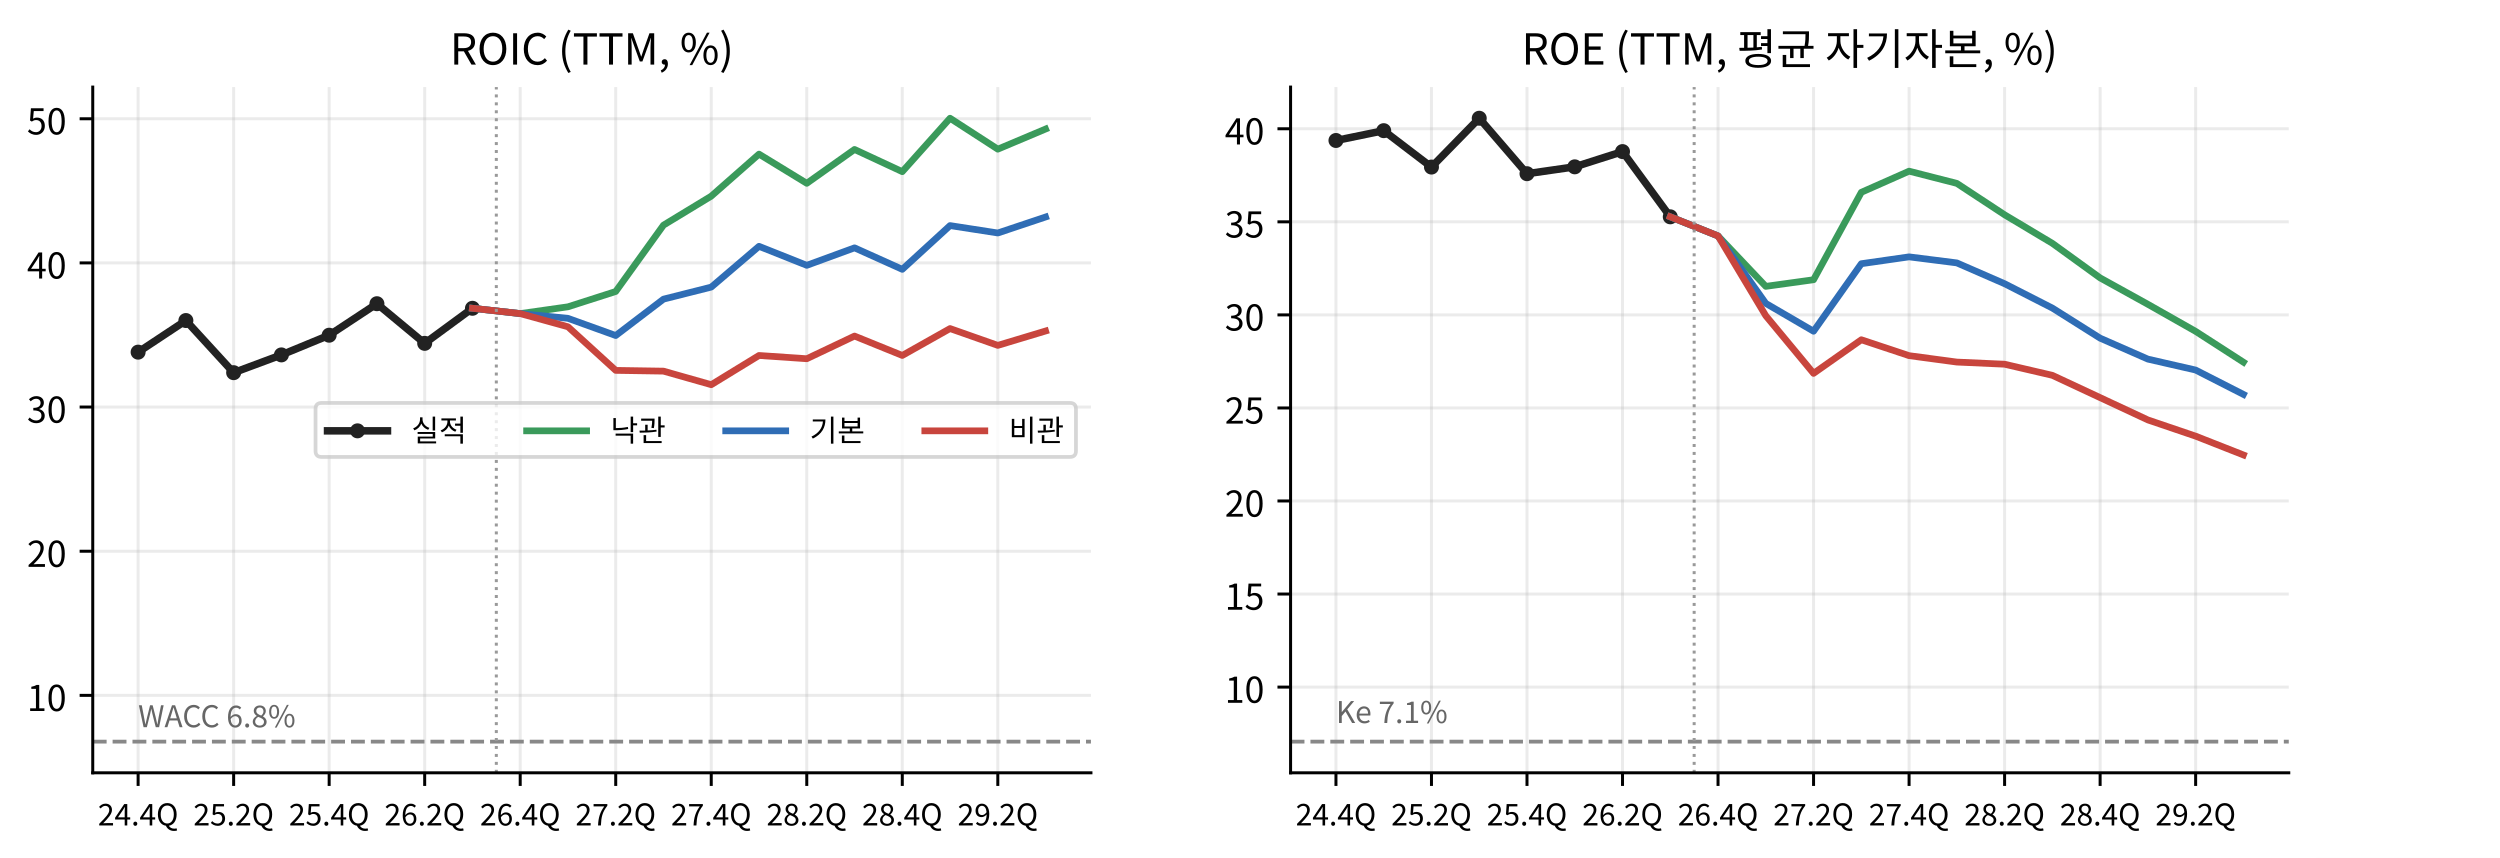
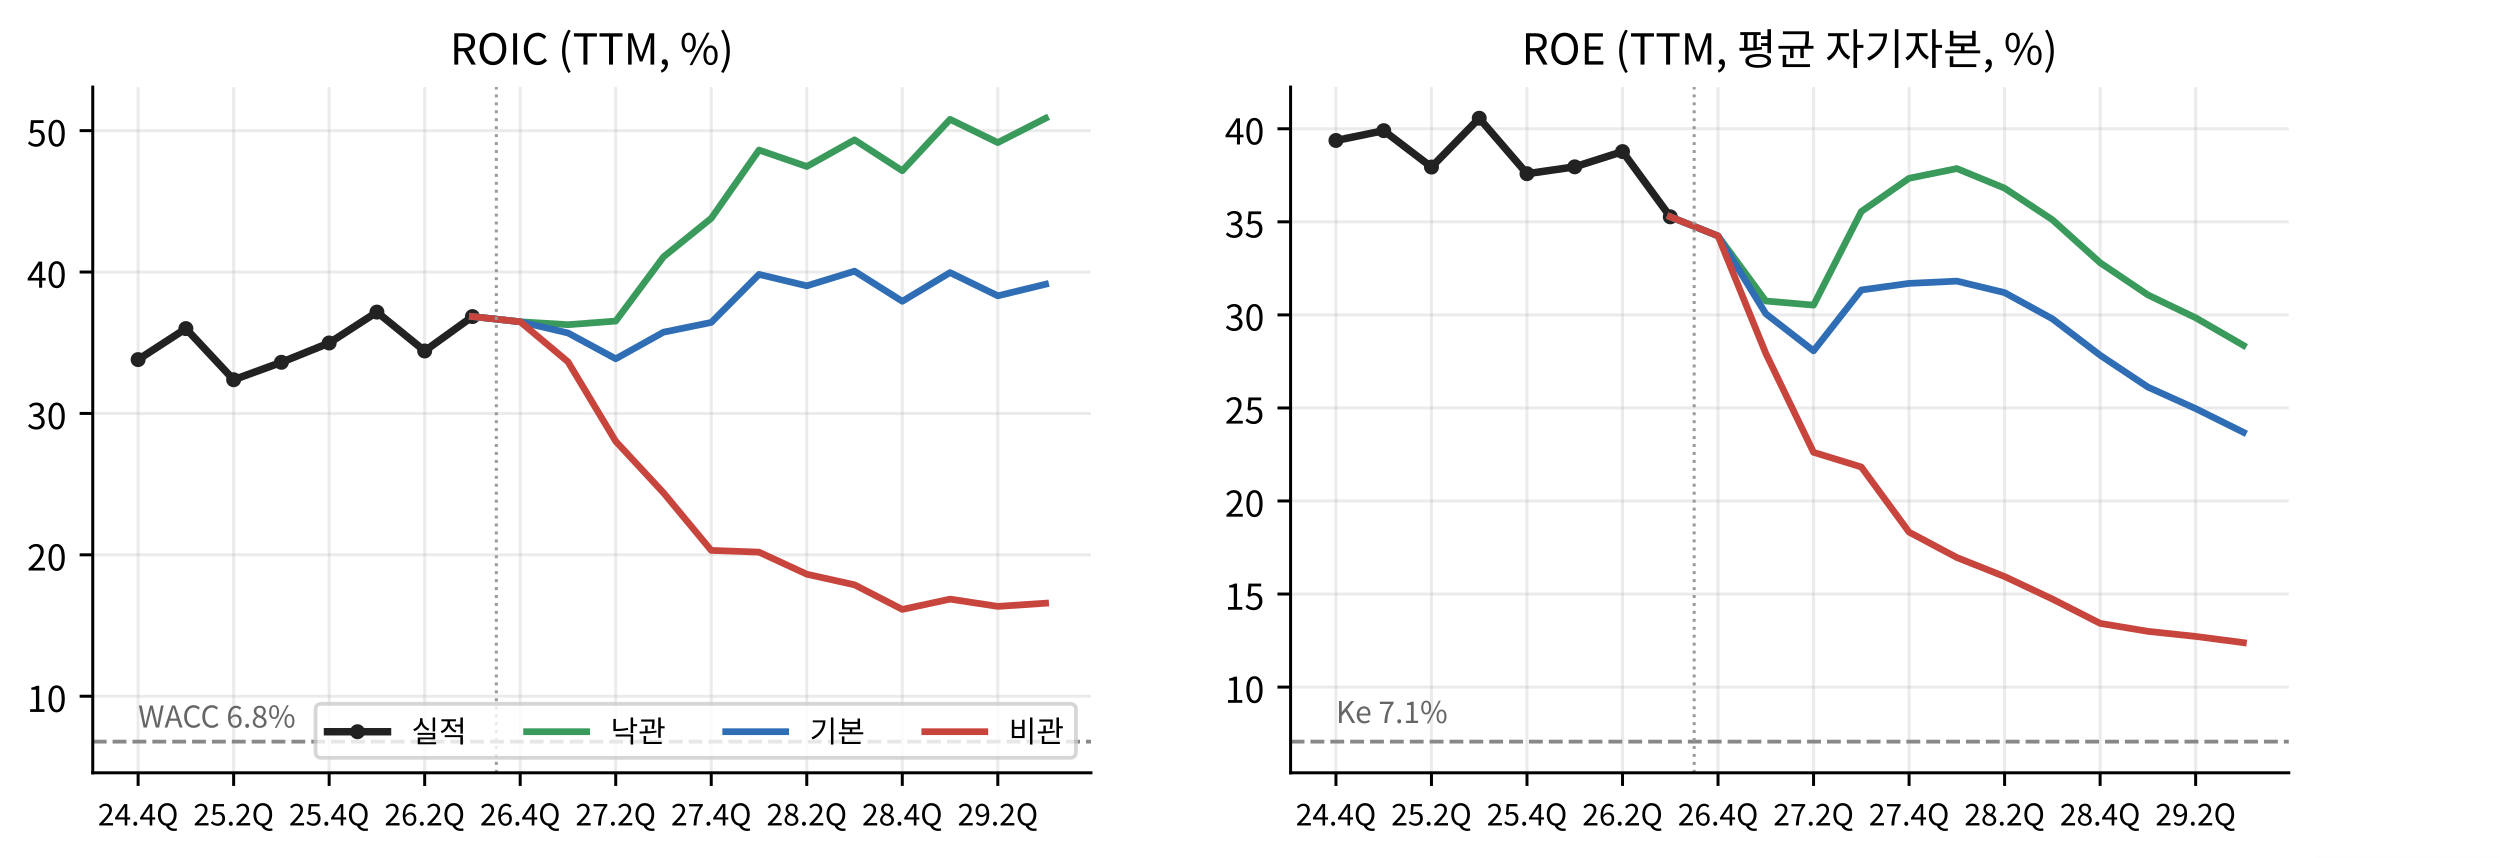
<svg xmlns="http://www.w3.org/2000/svg" xmlns:xlink="http://www.w3.org/1999/xlink" viewBox="0 0 667 228.897" width="667" height="228.897">
  <style>.grid{stroke:#e2e0d8;stroke-width:1}.zero{stroke:#8a8984;stroke-width:1}.base{stroke:#52514e;stroke-dasharray:5 4;stroke-width:1.2}.ax{fill:#52514e;font-size:11px}.dl{fill:#0b0b0b;font-size:11px;font-weight:600}text{font-family:-apple-system,'Apple SD Gothic Neo','Malgun Gothic','Noto Sans KR',sans-serif}</style>
  <rect x="0" y="0" width="667" height="228.897" fill="#ffffff" />
  <defs>
    <style type="text/css">*{stroke-linejoin: round; stroke-linecap: butt}</style>
  </defs>
  <g id="figure_1">
    <g id="patch_1">
      <path d="M 0 228.897  L 617.845 228.897  L 617.845 0  L 0 0  z " style="fill: #ffffff" />
    </g>
    <g id="axes_1">
      <g id="patch_2">
        <path d="M 24.745 206.184  L 291.063 206.184  L 291.063 23.232  L 24.745 23.232  z " style="fill: #ffffff" />
      </g>
      <g id="matplotlib.axis_1">
        <g id="xtick_1">
          <g id="line2d_1">
-             <path clip-path="url(#p6b8dba0c4c)" d="M 36.85 206.184  L 36.85 23.232  " style="fill: none; stroke: #b0b0b0; stroke-opacity: 0.25; stroke-width: 0.8; stroke-linecap: square" />
+             <path clip-path="url(#p2b5b059e50)" d="M 36.85 206.184  L 36.85 23.232  " style="fill: none; stroke: #b0b0b0; stroke-opacity: 0.25; stroke-width: 0.8; stroke-linecap: square" />
          </g>
          <g id="line2d_2">
            <defs>
-               <path d="M 0 0  L 0 3.5  " id="m6df28a0e15" style="stroke: #000000; stroke-width: 0.8" />
+               <path d="M 0 0  L 0 3.5  " id="m0d6fa1dd1c" style="stroke: #000000; stroke-width: 0.8" />
            </defs>
            <g>
-               <use style="stroke: #000000; stroke-width: 0.8" x="36.85" xlink:href="#m6df28a0e15" y="206.184" />
+               <use style="stroke: #000000; stroke-width: 0.8" x="36.85" xlink:href="#m0d6fa1dd1c" y="206.184" />
            </g>
          </g>
          <g id="text_1">
            <text style="font-size: 8px; font-family: 'Noto Sans CJK JP'; text-anchor: middle" transform="rotate(-0 36.85037 220.224)" x="36.85" y="220.224">24.4Q</text>
          </g>
        </g>
        <g id="xtick_2">
          <g id="line2d_3">
-             <path clip-path="url(#p6b8dba0c4c)" d="M 62.335 206.184  L 62.335 23.232  " style="fill: none; stroke: #b0b0b0; stroke-opacity: 0.25; stroke-width: 0.8; stroke-linecap: square" />
+             <path clip-path="url(#p2b5b059e50)" d="M 62.335 206.184  L 62.335 23.232  " style="fill: none; stroke: #b0b0b0; stroke-opacity: 0.25; stroke-width: 0.8; stroke-linecap: square" />
          </g>
          <g id="line2d_4">
            <g>
-               <use style="stroke: #000000; stroke-width: 0.8" x="62.335" xlink:href="#m6df28a0e15" y="206.184" />
+               <use style="stroke: #000000; stroke-width: 0.8" x="62.335" xlink:href="#m0d6fa1dd1c" y="206.184" />
            </g>
          </g>
          <g id="text_2">
            <text style="font-size: 8px; font-family: 'Noto Sans CJK JP'; text-anchor: middle" transform="rotate(-0 62.33537 220.224)" x="62.335" y="220.224">25.2Q</text>
          </g>
        </g>
        <g id="xtick_3">
          <g id="line2d_5">
-             <path clip-path="url(#p6b8dba0c4c)" d="M 87.82 206.184  L 87.82 23.232  " style="fill: none; stroke: #b0b0b0; stroke-opacity: 0.25; stroke-width: 0.8; stroke-linecap: square" />
+             <path clip-path="url(#p2b5b059e50)" d="M 87.82 206.184  L 87.82 23.232  " style="fill: none; stroke: #b0b0b0; stroke-opacity: 0.25; stroke-width: 0.8; stroke-linecap: square" />
          </g>
          <g id="line2d_6">
            <g>
-               <use style="stroke: #000000; stroke-width: 0.8" x="87.82" xlink:href="#m6df28a0e15" y="206.184" />
+               <use style="stroke: #000000; stroke-width: 0.8" x="87.82" xlink:href="#m0d6fa1dd1c" y="206.184" />
            </g>
          </g>
          <g id="text_3">
            <text style="font-size: 8px; font-family: 'Noto Sans CJK JP'; text-anchor: middle" transform="rotate(-0 87.82036 220.224)" x="87.82" y="220.224">25.4Q</text>
          </g>
        </g>
        <g id="xtick_4">
          <g id="line2d_7">
-             <path clip-path="url(#p6b8dba0c4c)" d="M 113.305 206.184  L 113.305 23.232  " style="fill: none; stroke: #b0b0b0; stroke-opacity: 0.25; stroke-width: 0.8; stroke-linecap: square" />
+             <path clip-path="url(#p2b5b059e50)" d="M 113.305 206.184  L 113.305 23.232  " style="fill: none; stroke: #b0b0b0; stroke-opacity: 0.25; stroke-width: 0.8; stroke-linecap: square" />
          </g>
          <g id="line2d_8">
            <g>
-               <use style="stroke: #000000; stroke-width: 0.8" x="113.305" xlink:href="#m6df28a0e15" y="206.184" />
+               <use style="stroke: #000000; stroke-width: 0.8" x="113.305" xlink:href="#m0d6fa1dd1c" y="206.184" />
            </g>
          </g>
          <g id="text_4">
            <text style="font-size: 8px; font-family: 'Noto Sans CJK JP'; text-anchor: middle" transform="rotate(-0 113.3054 220.224)" x="113.305" y="220.224">26.2Q</text>
          </g>
        </g>
        <g id="xtick_5">
          <g id="line2d_9">
-             <path clip-path="url(#p6b8dba0c4c)" d="M 138.79 206.184  L 138.79 23.232  " style="fill: none; stroke: #b0b0b0; stroke-opacity: 0.25; stroke-width: 0.8; stroke-linecap: square" />
+             <path clip-path="url(#p2b5b059e50)" d="M 138.79 206.184  L 138.79 23.232  " style="fill: none; stroke: #b0b0b0; stroke-opacity: 0.25; stroke-width: 0.8; stroke-linecap: square" />
          </g>
          <g id="line2d_10">
            <g>
-               <use style="stroke: #000000; stroke-width: 0.8" x="138.79" xlink:href="#m6df28a0e15" y="206.184" />
+               <use style="stroke: #000000; stroke-width: 0.8" x="138.79" xlink:href="#m0d6fa1dd1c" y="206.184" />
            </g>
          </g>
          <g id="text_5">
            <text style="font-size: 8px; font-family: 'Noto Sans CJK JP'; text-anchor: middle" transform="rotate(-0 138.7903 220.224)" x="138.79" y="220.224">26.4Q</text>
          </g>
        </g>
        <g id="xtick_6">
          <g id="line2d_11">
-             <path clip-path="url(#p6b8dba0c4c)" d="M 164.275 206.184  L 164.275 23.232  " style="fill: none; stroke: #b0b0b0; stroke-opacity: 0.25; stroke-width: 0.8; stroke-linecap: square" />
+             <path clip-path="url(#p2b5b059e50)" d="M 164.275 206.184  L 164.275 23.232  " style="fill: none; stroke: #b0b0b0; stroke-opacity: 0.25; stroke-width: 0.8; stroke-linecap: square" />
          </g>
          <g id="line2d_12">
            <g>
-               <use style="stroke: #000000; stroke-width: 0.8" x="164.275" xlink:href="#m6df28a0e15" y="206.184" />
+               <use style="stroke: #000000; stroke-width: 0.8" x="164.275" xlink:href="#m0d6fa1dd1c" y="206.184" />
            </g>
          </g>
          <g id="text_6">
            <text style="font-size: 8px; font-family: 'Noto Sans CJK JP'; text-anchor: middle" transform="rotate(-0 164.2753 220.224)" x="164.275" y="220.224">27.2Q</text>
          </g>
        </g>
        <g id="xtick_7">
          <g id="line2d_13">
-             <path clip-path="url(#p6b8dba0c4c)" d="M 189.76 206.184  L 189.76 23.232  " style="fill: none; stroke: #b0b0b0; stroke-opacity: 0.25; stroke-width: 0.8; stroke-linecap: square" />
+             <path clip-path="url(#p2b5b059e50)" d="M 189.76 206.184  L 189.76 23.232  " style="fill: none; stroke: #b0b0b0; stroke-opacity: 0.25; stroke-width: 0.8; stroke-linecap: square" />
          </g>
          <g id="line2d_14">
            <g>
-               <use style="stroke: #000000; stroke-width: 0.8" x="189.76" xlink:href="#m6df28a0e15" y="206.184" />
+               <use style="stroke: #000000; stroke-width: 0.8" x="189.76" xlink:href="#m0d6fa1dd1c" y="206.184" />
            </g>
          </g>
          <g id="text_7">
            <text style="font-size: 8px; font-family: 'Noto Sans CJK JP'; text-anchor: middle" transform="rotate(-0 189.7603 220.224)" x="189.76" y="220.224">27.4Q</text>
          </g>
        </g>
        <g id="xtick_8">
          <g id="line2d_15">
-             <path clip-path="url(#p6b8dba0c4c)" d="M 215.245 206.184  L 215.245 23.232  " style="fill: none; stroke: #b0b0b0; stroke-opacity: 0.25; stroke-width: 0.8; stroke-linecap: square" />
+             <path clip-path="url(#p2b5b059e50)" d="M 215.245 206.184  L 215.245 23.232  " style="fill: none; stroke: #b0b0b0; stroke-opacity: 0.25; stroke-width: 0.8; stroke-linecap: square" />
          </g>
          <g id="line2d_16">
            <g>
-               <use style="stroke: #000000; stroke-width: 0.8" x="215.245" xlink:href="#m6df28a0e15" y="206.184" />
+               <use style="stroke: #000000; stroke-width: 0.8" x="215.245" xlink:href="#m0d6fa1dd1c" y="206.184" />
            </g>
          </g>
          <g id="text_8">
            <text style="font-size: 8px; font-family: 'Noto Sans CJK JP'; text-anchor: middle" transform="rotate(-0 215.2453 220.224)" x="215.245" y="220.224">28.2Q</text>
          </g>
        </g>
        <g id="xtick_9">
          <g id="line2d_17">
-             <path clip-path="url(#p6b8dba0c4c)" d="M 240.73 206.184  L 240.73 23.232  " style="fill: none; stroke: #b0b0b0; stroke-opacity: 0.25; stroke-width: 0.8; stroke-linecap: square" />
+             <path clip-path="url(#p2b5b059e50)" d="M 240.73 206.184  L 240.73 23.232  " style="fill: none; stroke: #b0b0b0; stroke-opacity: 0.25; stroke-width: 0.8; stroke-linecap: square" />
          </g>
          <g id="line2d_18">
            <g>
-               <use style="stroke: #000000; stroke-width: 0.8" x="240.73" xlink:href="#m6df28a0e15" y="206.184" />
+               <use style="stroke: #000000; stroke-width: 0.8" x="240.73" xlink:href="#m0d6fa1dd1c" y="206.184" />
            </g>
          </g>
          <g id="text_9">
            <text style="font-size: 8px; font-family: 'Noto Sans CJK JP'; text-anchor: middle" transform="rotate(-0 240.7303 220.224)" x="240.73" y="220.224">28.4Q</text>
          </g>
        </g>
        <g id="xtick_10">
          <g id="line2d_19">
-             <path clip-path="url(#p6b8dba0c4c)" d="M 266.215 206.184  L 266.215 23.232  " style="fill: none; stroke: #b0b0b0; stroke-opacity: 0.25; stroke-width: 0.8; stroke-linecap: square" />
+             <path clip-path="url(#p2b5b059e50)" d="M 266.215 206.184  L 266.215 23.232  " style="fill: none; stroke: #b0b0b0; stroke-opacity: 0.25; stroke-width: 0.8; stroke-linecap: square" />
          </g>
          <g id="line2d_20">
            <g>
-               <use style="stroke: #000000; stroke-width: 0.8" x="266.215" xlink:href="#m6df28a0e15" y="206.184" />
+               <use style="stroke: #000000; stroke-width: 0.8" x="266.215" xlink:href="#m0d6fa1dd1c" y="206.184" />
            </g>
          </g>
          <g id="text_10">
            <text style="font-size: 8px; font-family: 'Noto Sans CJK JP'; text-anchor: middle" transform="rotate(-0 266.2153 220.224)" x="266.215" y="220.224">29.2Q</text>
          </g>
        </g>
      </g>
      <g id="matplotlib.axis_2">
        <g id="ytick_1">
          <g id="line2d_21">
-             <path clip-path="url(#p6b8dba0c4c)" d="M 24.745 185.522  L 291.063 185.522  " style="fill: none; stroke: #b0b0b0; stroke-opacity: 0.25; stroke-width: 0.8; stroke-linecap: square" />
+             <path clip-path="url(#p2b5b059e50)" d="M 24.745 185.758  L 291.063 185.758  " style="fill: none; stroke: #b0b0b0; stroke-opacity: 0.25; stroke-width: 0.8; stroke-linecap: square" />
          </g>
          <g id="line2d_22">
            <defs>
-               <path d="M 0 0  L -3.5 0  " id="m10c2f39d2e" style="stroke: #000000; stroke-width: 0.8" />
+               <path d="M 0 0  L -3.5 0  " id="m81f0d0ce44" style="stroke: #000000; stroke-width: 0.8" />
            </defs>
            <g>
-               <use style="stroke: #000000; stroke-width: 0.8" x="24.745" xlink:href="#m10c2f39d2e" y="185.522" />
+               <use style="stroke: #000000; stroke-width: 0.8" x="24.745" xlink:href="#m81f0d0ce44" y="185.758" />
            </g>
          </g>
          <g id="text_11">
-             <text style="font-size: 9.5px; font-family: 'Noto Sans CJK JP'; text-anchor: end" transform="rotate(-0 17.745 189.7022)" x="17.745" y="189.702">10</text>
+             <text style="font-size: 9.5px; font-family: 'Noto Sans CJK JP'; text-anchor: end" transform="rotate(-0 17.745 189.9383)" x="17.745" y="189.938">10</text>
          </g>
        </g>
        <g id="ytick_2">
          <g id="line2d_23">
-             <path clip-path="url(#p6b8dba0c4c)" d="M 24.745 147.062  L 291.063 147.062  " style="fill: none; stroke: #b0b0b0; stroke-opacity: 0.25; stroke-width: 0.8; stroke-linecap: square" />
+             <path clip-path="url(#p2b5b059e50)" d="M 24.745 148.034  L 291.063 148.034  " style="fill: none; stroke: #b0b0b0; stroke-opacity: 0.25; stroke-width: 0.8; stroke-linecap: square" />
          </g>
          <g id="line2d_24">
            <g>
-               <use style="stroke: #000000; stroke-width: 0.8" x="24.745" xlink:href="#m10c2f39d2e" y="147.062" />
+               <use style="stroke: #000000; stroke-width: 0.8" x="24.745" xlink:href="#m81f0d0ce44" y="148.034" />
            </g>
          </g>
          <g id="text_12">
-             <text style="font-size: 9.5px; font-family: 'Noto Sans CJK JP'; text-anchor: end" transform="rotate(-0 17.745 151.2419)" x="17.745" y="151.242">20</text>
+             <text style="font-size: 9.5px; font-family: 'Noto Sans CJK JP'; text-anchor: end" transform="rotate(-0 17.745 152.2135)" x="17.745" y="152.214">20</text>
          </g>
        </g>
        <g id="ytick_3">
          <g id="line2d_25">
-             <path clip-path="url(#p6b8dba0c4c)" d="M 24.745 108.602  L 291.063 108.602  " style="fill: none; stroke: #b0b0b0; stroke-opacity: 0.25; stroke-width: 0.8; stroke-linecap: square" />
+             <path clip-path="url(#p2b5b059e50)" d="M 24.745 110.309  L 291.063 110.309  " style="fill: none; stroke: #b0b0b0; stroke-opacity: 0.25; stroke-width: 0.8; stroke-linecap: square" />
          </g>
          <g id="line2d_26">
            <g>
-               <use style="stroke: #000000; stroke-width: 0.8" x="24.745" xlink:href="#m10c2f39d2e" y="108.602" />
+               <use style="stroke: #000000; stroke-width: 0.8" x="24.745" xlink:href="#m81f0d0ce44" y="110.309" />
            </g>
          </g>
          <g id="text_13">
-             <text style="font-size: 9.5px; font-family: 'Noto Sans CJK JP'; text-anchor: end" transform="rotate(-0 17.745 112.7816)" x="17.745" y="112.782">30</text>
+             <text style="font-size: 9.5px; font-family: 'Noto Sans CJK JP'; text-anchor: end" transform="rotate(-0 17.745 114.4887)" x="17.745" y="114.489">30</text>
          </g>
        </g>
        <g id="ytick_4">
          <g id="line2d_27">
-             <path clip-path="url(#p6b8dba0c4c)" d="M 24.745 70.141  L 291.063 70.141  " style="fill: none; stroke: #b0b0b0; stroke-opacity: 0.25; stroke-width: 0.8; stroke-linecap: square" />
+             <path clip-path="url(#p2b5b059e50)" d="M 24.745 72.584  L 291.063 72.584  " style="fill: none; stroke: #b0b0b0; stroke-opacity: 0.25; stroke-width: 0.8; stroke-linecap: square" />
          </g>
          <g id="line2d_28">
            <g>
-               <use style="stroke: #000000; stroke-width: 0.8" x="24.745" xlink:href="#m10c2f39d2e" y="70.141" />
+               <use style="stroke: #000000; stroke-width: 0.8" x="24.745" xlink:href="#m81f0d0ce44" y="72.584" />
            </g>
          </g>
          <g id="text_14">
-             <text style="font-size: 9.5px; font-family: 'Noto Sans CJK JP'; text-anchor: end" transform="rotate(-0 17.745 74.32134)" x="17.745" y="74.321">40</text>
+             <text style="font-size: 9.5px; font-family: 'Noto Sans CJK JP'; text-anchor: end" transform="rotate(-0 17.745 76.76392)" x="17.745" y="76.764">40</text>
          </g>
        </g>
        <g id="ytick_5">
          <g id="line2d_29">
-             <path clip-path="url(#p6b8dba0c4c)" d="M 24.745 31.681  L 291.063 31.681  " style="fill: none; stroke: #b0b0b0; stroke-opacity: 0.25; stroke-width: 0.8; stroke-linecap: square" />
+             <path clip-path="url(#p2b5b059e50)" d="M 24.745 34.859  L 291.063 34.859  " style="fill: none; stroke: #b0b0b0; stroke-opacity: 0.25; stroke-width: 0.8; stroke-linecap: square" />
          </g>
          <g id="line2d_30">
            <g>
-               <use style="stroke: #000000; stroke-width: 0.8" x="24.745" xlink:href="#m10c2f39d2e" y="31.681" />
+               <use style="stroke: #000000; stroke-width: 0.8" x="24.745" xlink:href="#m81f0d0ce44" y="34.859" />
            </g>
          </g>
          <g id="text_15">
-             <text style="font-size: 9.5px; font-family: 'Noto Sans CJK JP'; text-anchor: end" transform="rotate(-0 17.745 35.86104)" x="17.745" y="35.861">50</text>
+             <text style="font-size: 9.5px; font-family: 'Noto Sans CJK JP'; text-anchor: end" transform="rotate(-0 17.745 39.03911)" x="17.745" y="39.039">50</text>
          </g>
        </g>
      </g>
      <g id="line2d_31">
-         <path clip-path="url(#p6b8dba0c4c)" d="M 36.85 93.954  L 49.593 85.517  L 62.335 99.43  L 75.078 94.688  L 87.82 89.434  L 100.563 81.031  L 113.305 91.607  L 126.048 82.251  " style="fill: none; stroke: #222222; stroke-width: 2; stroke-linecap: square" />
+         <path clip-path="url(#p2b5b059e50)" d="M 36.85 95.941  L 49.593 87.666  L 62.335 101.312  L 75.078 96.661  L 87.82 91.508  L 100.563 83.266  L 113.305 93.64  L 126.048 84.462  " style="fill: none; stroke: #222222; stroke-width: 2; stroke-linecap: square" />
        <defs>
-           <path d="M 0 1.5  C 0.398 1.5 0.779 1.342 1.061 1.061  C 1.342 0.779 1.5 0.398 1.5 0  C 1.5 -0.398 1.342 -0.779 1.061 -1.061  C 0.779 -1.342 0.398 -1.5 0 -1.5  C -0.398 -1.5 -0.779 -1.342 -1.061 -1.061  C -1.342 -0.779 -1.5 -0.398 -1.5 0  C -1.5 0.398 -1.342 0.779 -1.061 1.061  C -0.779 1.342 -0.398 1.5 0 1.5  z " id="m71e3997a7d" style="stroke: #222222" />
+           <path d="M 0 1.5  C 0.398 1.5 0.779 1.342 1.061 1.061  C 1.342 0.779 1.5 0.398 1.5 0  C 1.5 -0.398 1.342 -0.779 1.061 -1.061  C 0.779 -1.342 0.398 -1.5 0 -1.5  C -0.398 -1.5 -0.779 -1.342 -1.061 -1.061  C -1.342 -0.779 -1.5 -0.398 -1.5 0  C -1.5 0.398 -1.342 0.779 -1.061 1.061  C -0.779 1.342 -0.398 1.5 0 1.5  z " id="maafeba0994" style="stroke: #222222" />
        </defs>
-         <g clip-path="url(#p6b8dba0c4c)">
-           <use style="fill: #222222; stroke: #222222" x="36.85" xlink:href="#m71e3997a7d" y="93.954" />
-           <use style="fill: #222222; stroke: #222222" x="49.593" xlink:href="#m71e3997a7d" y="85.517" />
-           <use style="fill: #222222; stroke: #222222" x="62.335" xlink:href="#m71e3997a7d" y="99.43" />
-           <use style="fill: #222222; stroke: #222222" x="75.078" xlink:href="#m71e3997a7d" y="94.688" />
-           <use style="fill: #222222; stroke: #222222" x="87.82" xlink:href="#m71e3997a7d" y="89.434" />
-           <use style="fill: #222222; stroke: #222222" x="100.563" xlink:href="#m71e3997a7d" y="81.031" />
-           <use style="fill: #222222; stroke: #222222" x="113.305" xlink:href="#m71e3997a7d" y="91.607" />
-           <use style="fill: #222222; stroke: #222222" x="126.048" xlink:href="#m71e3997a7d" y="82.251" />
+         <g clip-path="url(#p2b5b059e50)">
+           <use style="fill: #222222; stroke: #222222" x="36.85" xlink:href="#maafeba0994" y="95.941" />
+           <use style="fill: #222222; stroke: #222222" x="49.593" xlink:href="#maafeba0994" y="87.666" />
+           <use style="fill: #222222; stroke: #222222" x="62.335" xlink:href="#maafeba0994" y="101.312" />
+           <use style="fill: #222222; stroke: #222222" x="75.078" xlink:href="#maafeba0994" y="96.661" />
+           <use style="fill: #222222; stroke: #222222" x="87.82" xlink:href="#maafeba0994" y="91.508" />
+           <use style="fill: #222222; stroke: #222222" x="100.563" xlink:href="#maafeba0994" y="83.266" />
+           <use style="fill: #222222; stroke: #222222" x="113.305" xlink:href="#maafeba0994" y="93.64" />
+           <use style="fill: #222222; stroke: #222222" x="126.048" xlink:href="#maafeba0994" y="84.462" />
        </g>
      </g>
      <g id="line2d_32">
-         <path clip-path="url(#p6b8dba0c4c)" d="M 126.048 82.251  L 138.79 83.666  L 151.533 81.854  L 164.275 77.768  L 177.018 60.066  L 189.76 52.328  L 202.503 41.121  L 215.245 48.905  L 227.988 39.873  L 240.73 45.8  L 253.473 31.548  L 266.215 39.796  L 278.958 34.424  " style="fill: none; stroke: #3a9a5b; stroke-width: 1.8; stroke-linecap: square" />
+         <path clip-path="url(#p2b5b059e50)" d="M 126.048 84.462  L 138.79 85.85  L 151.533 86.625  L 164.275 85.659  L 177.018 68.53  L 189.76 58.239  L 202.503 40.036  L 215.245 44.424  L 227.988 37.313  L 240.73 45.555  L 253.473 31.842  L 266.215 38.039  L 278.958 31.548  " style="fill: none; stroke: #3a9a5b; stroke-width: 1.8; stroke-linecap: square" />
      </g>
      <g id="line2d_33">
-         <path clip-path="url(#p6b8dba0c4c)" d="M 126.048 82.251  L 138.79 83.666  L 151.533 84.931  L 164.275 89.523  L 177.018 79.812  L 189.76 76.599  L 202.503 65.717  L 215.245 70.791  L 227.988 66.126  L 240.73 71.858  L 253.473 60.186  L 266.215 62.162  L 278.958 57.897  " style="fill: none; stroke: #2f6db5; stroke-width: 1.8; stroke-linecap: square" />
+         <path clip-path="url(#p2b5b059e50)" d="M 126.048 84.462  L 138.79 85.85  L 151.533 88.837  L 164.275 95.723  L 177.018 88.627  L 189.76 86.022  L 202.503 73.212  L 215.245 76.258  L 227.988 72.348  L 240.73 80.383  L 253.473 72.725  L 266.215 78.921  L 278.958 75.83  " style="fill: none; stroke: #2f6db5; stroke-width: 1.8; stroke-linecap: square" />
      </g>
      <g id="line2d_34">
-         <path clip-path="url(#p6b8dba0c4c)" d="M 126.048 82.251  L 138.79 83.666  L 151.533 87.184  L 164.275 98.818  L 177.018 99.02  L 189.76 102.638  L 202.503 94.841  L 215.245 95.71  L 227.988 89.662  L 240.73 94.834  L 253.473 87.662  L 266.215 92.148  L 278.958 88.312  " style="fill: none; stroke: #c8453d; stroke-width: 1.8; stroke-linecap: square" />
+         <path clip-path="url(#p2b5b059e50)" d="M 126.048 84.462  L 138.79 85.85  L 151.533 96.523  L 164.275 117.74  L 177.018 131.478  L 189.76 146.846  L 202.503 147.311  L 215.245 153.199  L 227.988 156.029  L 240.73 162.59  L 253.473 159.847  L 266.215 161.786  L 278.958 160.934  " style="fill: none; stroke: #c8453d; stroke-width: 1.8; stroke-linecap: square" />
      </g>
      <g id="line2d_35">
-         <path clip-path="url(#p6b8dba0c4c)" d="M 24.745 197.868  L 291.063 197.868  " style="fill: none; stroke-dasharray: 3.7,1.6; stroke-dashoffset: 0; stroke: #888888" />
+         <path clip-path="url(#p2b5b059e50)" d="M 24.745 197.868  L 291.063 197.868  " style="fill: none; stroke-dasharray: 3.7,1.6; stroke-dashoffset: 0; stroke: #888888" />
      </g>
      <g id="line2d_36">
-         <path clip-path="url(#p6b8dba0c4c)" d="M 132.419 206.184  L 132.419 23.232  " style="fill: none; stroke-dasharray: 0.8,1.32; stroke-dashoffset: 0; stroke: #999999; stroke-width: 0.8" />
+         <path clip-path="url(#p2b5b059e50)" d="M 132.419 206.184  L 132.419 23.232  " style="fill: none; stroke-dasharray: 0.8,1.32; stroke-dashoffset: 0; stroke: #999999; stroke-width: 0.8" />
      </g>
      <g id="patch_3">
        <path d="M 24.745 206.184  L 24.745 23.232  " style="fill: none; stroke: #000000; stroke-width: 0.8; stroke-linejoin: miter; stroke-linecap: square" />
      </g>
      <g id="patch_4">
        <path d="M 24.745 206.184  L 291.063 206.184  " style="fill: none; stroke: #000000; stroke-width: 0.8; stroke-linejoin: miter; stroke-linecap: square" />
      </g>
      <g id="text_16">
-         <text style="font-size: 8px; font-family: 'Noto Sans CJK JP'; text-anchor: start; fill: #666666" transform="rotate(-0 36.85037 194.022)" x="36.85" y="194.022">WACC 6.8%</text>
+         <text style="font-size: 8px; font-family: 'Noto Sans CJK JP'; text-anchor: start; fill: #666666" transform="rotate(-0 36.85037 194.0955)" x="36.85" y="194.096">WACC 6.8%</text>
      </g>
      <g id="text_17">
        <text style="font-size: 11.4px; font-family: 'Noto Sans CJK JP'; text-anchor: middle" transform="rotate(-0 157.9041 17.232)" x="157.904" y="17.232">ROIC (TTM, %)</text>
      </g>
      <g id="legend_1">
        <g id="patch_5">
-           <path d="M 85.783 121.908  L 285.463 121.908  Q 287.063 121.908 287.063 120.308  L 287.063 109.108  Q 287.063 107.508 285.463 107.508  L 85.783 107.508  Q 84.183 107.508 84.183 109.108  L 84.183 120.308  Q 84.183 121.908 85.783 121.908  z " style="fill: #ffffff; opacity: 0.8; stroke: #cccccc; stroke-linejoin: miter" />
+           <path d="M 85.783 202.184  L 285.463 202.184  Q 287.063 202.184 287.063 200.584  L 287.063 189.384  Q 287.063 187.784 285.463 187.784  L 85.783 187.784  Q 84.183 187.784 84.183 189.384  L 84.183 200.584  Q 84.183 202.184 85.783 202.184  z " style="fill: #ffffff; opacity: 0.8; stroke: #cccccc; stroke-linejoin: miter" />
        </g>
        <g id="line2d_37">
-           <path d="M 87.383 114.948  L 95.383 114.948  L 103.383 114.948  " style="fill: none; stroke: #222222; stroke-width: 2; stroke-linecap: square" />
+           <path d="M 87.383 195.224  L 95.383 195.224  L 103.383 195.224  " style="fill: none; stroke: #222222; stroke-width: 2; stroke-linecap: square" />
          <g>
-             <use style="fill: #222222; stroke: #222222" x="95.383" xlink:href="#m71e3997a7d" y="114.948" />
+             <use style="fill: #222222; stroke: #222222" x="95.383" xlink:href="#maafeba0994" y="195.224" />
          </g>
        </g>
        <g id="text_18">
-           <text style="font-size: 8px; font-family: 'Noto Sans CJK JP'; text-anchor: start" transform="rotate(-0 109.7832 117.748)" x="109.783" y="117.748">실적</text>
+           <text style="font-size: 8px; font-family: 'Noto Sans CJK JP'; text-anchor: start" transform="rotate(-0 109.7832 198.024)" x="109.783" y="198.024">실적</text>
        </g>
        <g id="line2d_38">
-           <path d="M 140.503 114.948  L 148.503 114.948  L 156.503 114.948  " style="fill: none; stroke: #3a9a5b; stroke-width: 1.8; stroke-linecap: square" />
+           <path d="M 140.503 195.224  L 148.503 195.224  L 156.503 195.224  " style="fill: none; stroke: #3a9a5b; stroke-width: 1.8; stroke-linecap: square" />
        </g>
        <g id="text_19">
-           <text style="font-size: 8px; font-family: 'Noto Sans CJK JP'; text-anchor: start" transform="rotate(-0 162.9032 117.748)" x="162.903" y="117.748">낙관</text>
+           <text style="font-size: 8px; font-family: 'Noto Sans CJK JP'; text-anchor: start" transform="rotate(-0 162.9032 198.024)" x="162.903" y="198.024">낙관</text>
        </g>
        <g id="line2d_39">
-           <path d="M 193.623 114.948  L 201.623 114.948  L 209.623 114.948  " style="fill: none; stroke: #2f6db5; stroke-width: 1.8; stroke-linecap: square" />
+           <path d="M 193.623 195.224  L 201.623 195.224  L 209.623 195.224  " style="fill: none; stroke: #2f6db5; stroke-width: 1.8; stroke-linecap: square" />
        </g>
        <g id="text_20">
-           <text style="font-size: 8px; font-family: 'Noto Sans CJK JP'; text-anchor: start" transform="rotate(-0 216.0232 117.748)" x="216.023" y="117.748">기본</text>
+           <text style="font-size: 8px; font-family: 'Noto Sans CJK JP'; text-anchor: start" transform="rotate(-0 216.0232 198.024)" x="216.023" y="198.024">기본</text>
        </g>
        <g id="line2d_40">
-           <path d="M 246.743 114.948  L 254.743 114.948  L 262.743 114.948  " style="fill: none; stroke: #c8453d; stroke-width: 1.8; stroke-linecap: square" />
+           <path d="M 246.743 195.224  L 254.743 195.224  L 262.743 195.224  " style="fill: none; stroke: #c8453d; stroke-width: 1.8; stroke-linecap: square" />
        </g>
        <g id="text_21">
-           <text style="font-size: 8px; font-family: 'Noto Sans CJK JP'; text-anchor: start" transform="rotate(-0 269.1432 117.748)" x="269.143" y="117.748">비관</text>
+           <text style="font-size: 8px; font-family: 'Noto Sans CJK JP'; text-anchor: start" transform="rotate(-0 269.1432 198.024)" x="269.143" y="198.024">비관</text>
        </g>
      </g>
    </g>
    <g id="axes_2">
      <g id="patch_6">
        <path d="M 344.327 206.184  L 610.645 206.184  L 610.645 23.232  L 344.327 23.232  z " style="fill: #ffffff" />
      </g>
      <g id="matplotlib.axis_3">
        <g id="xtick_11">
          <g id="line2d_41">
-             <path clip-path="url(#p1fa87f5534)" d="M 356.432 206.184  L 356.432 23.232  " style="fill: none; stroke: #b0b0b0; stroke-opacity: 0.25; stroke-width: 0.8; stroke-linecap: square" />
+             <path clip-path="url(#pa6650fe921)" d="M 356.432 206.184  L 356.432 23.232  " style="fill: none; stroke: #b0b0b0; stroke-opacity: 0.25; stroke-width: 0.8; stroke-linecap: square" />
          </g>
          <g id="line2d_42">
            <g>
-               <use style="stroke: #000000; stroke-width: 0.8" x="356.432" xlink:href="#m6df28a0e15" y="206.184" />
+               <use style="stroke: #000000; stroke-width: 0.8" x="356.432" xlink:href="#m0d6fa1dd1c" y="206.184" />
            </g>
          </g>
          <g id="text_22">
            <text style="font-size: 8px; font-family: 'Noto Sans CJK JP'; text-anchor: middle" transform="rotate(-0 356.4322 220.224)" x="356.432" y="220.224">24.4Q</text>
          </g>
        </g>
        <g id="xtick_12">
          <g id="line2d_43">
-             <path clip-path="url(#p1fa87f5534)" d="M 381.917 206.184  L 381.917 23.232  " style="fill: none; stroke: #b0b0b0; stroke-opacity: 0.25; stroke-width: 0.8; stroke-linecap: square" />
+             <path clip-path="url(#pa6650fe921)" d="M 381.917 206.184  L 381.917 23.232  " style="fill: none; stroke: #b0b0b0; stroke-opacity: 0.25; stroke-width: 0.8; stroke-linecap: square" />
          </g>
          <g id="line2d_44">
            <g>
-               <use style="stroke: #000000; stroke-width: 0.8" x="381.917" xlink:href="#m6df28a0e15" y="206.184" />
+               <use style="stroke: #000000; stroke-width: 0.8" x="381.917" xlink:href="#m0d6fa1dd1c" y="206.184" />
            </g>
          </g>
          <g id="text_23">
            <text style="font-size: 8px; font-family: 'Noto Sans CJK JP'; text-anchor: middle" transform="rotate(-0 381.9172 220.224)" x="381.917" y="220.224">25.2Q</text>
          </g>
        </g>
        <g id="xtick_13">
          <g id="line2d_45">
-             <path clip-path="url(#p1fa87f5534)" d="M 407.402 206.184  L 407.402 23.232  " style="fill: none; stroke: #b0b0b0; stroke-opacity: 0.25; stroke-width: 0.8; stroke-linecap: square" />
+             <path clip-path="url(#pa6650fe921)" d="M 407.402 206.184  L 407.402 23.232  " style="fill: none; stroke: #b0b0b0; stroke-opacity: 0.25; stroke-width: 0.8; stroke-linecap: square" />
          </g>
          <g id="line2d_46">
            <g>
-               <use style="stroke: #000000; stroke-width: 0.8" x="407.402" xlink:href="#m6df28a0e15" y="206.184" />
+               <use style="stroke: #000000; stroke-width: 0.8" x="407.402" xlink:href="#m0d6fa1dd1c" y="206.184" />
            </g>
          </g>
          <g id="text_24">
            <text style="font-size: 8px; font-family: 'Noto Sans CJK JP'; text-anchor: middle" transform="rotate(-0 407.4022 220.224)" x="407.402" y="220.224">25.4Q</text>
          </g>
        </g>
        <g id="xtick_14">
          <g id="line2d_47">
-             <path clip-path="url(#p1fa87f5534)" d="M 432.887 206.184  L 432.887 23.232  " style="fill: none; stroke: #b0b0b0; stroke-opacity: 0.25; stroke-width: 0.8; stroke-linecap: square" />
+             <path clip-path="url(#pa6650fe921)" d="M 432.887 206.184  L 432.887 23.232  " style="fill: none; stroke: #b0b0b0; stroke-opacity: 0.25; stroke-width: 0.8; stroke-linecap: square" />
          </g>
          <g id="line2d_48">
            <g>
-               <use style="stroke: #000000; stroke-width: 0.8" x="432.887" xlink:href="#m6df28a0e15" y="206.184" />
+               <use style="stroke: #000000; stroke-width: 0.8" x="432.887" xlink:href="#m0d6fa1dd1c" y="206.184" />
            </g>
          </g>
          <g id="text_25">
            <text style="font-size: 8px; font-family: 'Noto Sans CJK JP'; text-anchor: middle" transform="rotate(-0 432.8872 220.224)" x="432.887" y="220.224">26.2Q</text>
          </g>
        </g>
        <g id="xtick_15">
          <g id="line2d_49">
-             <path clip-path="url(#p1fa87f5534)" d="M 458.372 206.184  L 458.372 23.232  " style="fill: none; stroke: #b0b0b0; stroke-opacity: 0.25; stroke-width: 0.8; stroke-linecap: square" />
+             <path clip-path="url(#pa6650fe921)" d="M 458.372 206.184  L 458.372 23.232  " style="fill: none; stroke: #b0b0b0; stroke-opacity: 0.25; stroke-width: 0.8; stroke-linecap: square" />
          </g>
          <g id="line2d_50">
            <g>
-               <use style="stroke: #000000; stroke-width: 0.8" x="458.372" xlink:href="#m6df28a0e15" y="206.184" />
+               <use style="stroke: #000000; stroke-width: 0.8" x="458.372" xlink:href="#m0d6fa1dd1c" y="206.184" />
            </g>
          </g>
          <g id="text_26">
            <text style="font-size: 8px; font-family: 'Noto Sans CJK JP'; text-anchor: middle" transform="rotate(-0 458.3722 220.224)" x="458.372" y="220.224">26.4Q</text>
          </g>
        </g>
        <g id="xtick_16">
          <g id="line2d_51">
-             <path clip-path="url(#p1fa87f5534)" d="M 483.857 206.184  L 483.857 23.232  " style="fill: none; stroke: #b0b0b0; stroke-opacity: 0.25; stroke-width: 0.8; stroke-linecap: square" />
+             <path clip-path="url(#pa6650fe921)" d="M 483.857 206.184  L 483.857 23.232  " style="fill: none; stroke: #b0b0b0; stroke-opacity: 0.25; stroke-width: 0.8; stroke-linecap: square" />
          </g>
          <g id="line2d_52">
            <g>
-               <use style="stroke: #000000; stroke-width: 0.8" x="483.857" xlink:href="#m6df28a0e15" y="206.184" />
+               <use style="stroke: #000000; stroke-width: 0.8" x="483.857" xlink:href="#m0d6fa1dd1c" y="206.184" />
            </g>
          </g>
          <g id="text_27">
            <text style="font-size: 8px; font-family: 'Noto Sans CJK JP'; text-anchor: middle" transform="rotate(-0 483.8572 220.224)" x="483.857" y="220.224">27.2Q</text>
          </g>
        </g>
        <g id="xtick_17">
          <g id="line2d_53">
-             <path clip-path="url(#p1fa87f5534)" d="M 509.342 206.184  L 509.342 23.232  " style="fill: none; stroke: #b0b0b0; stroke-opacity: 0.25; stroke-width: 0.8; stroke-linecap: square" />
+             <path clip-path="url(#pa6650fe921)" d="M 509.342 206.184  L 509.342 23.232  " style="fill: none; stroke: #b0b0b0; stroke-opacity: 0.25; stroke-width: 0.8; stroke-linecap: square" />
          </g>
          <g id="line2d_54">
            <g>
-               <use style="stroke: #000000; stroke-width: 0.8" x="509.342" xlink:href="#m6df28a0e15" y="206.184" />
+               <use style="stroke: #000000; stroke-width: 0.8" x="509.342" xlink:href="#m0d6fa1dd1c" y="206.184" />
            </g>
          </g>
          <g id="text_28">
            <text style="font-size: 8px; font-family: 'Noto Sans CJK JP'; text-anchor: middle" transform="rotate(-0 509.3422 220.224)" x="509.342" y="220.224">27.4Q</text>
          </g>
        </g>
        <g id="xtick_18">
          <g id="line2d_55">
-             <path clip-path="url(#p1fa87f5534)" d="M 534.827 206.184  L 534.827 23.232  " style="fill: none; stroke: #b0b0b0; stroke-opacity: 0.25; stroke-width: 0.8; stroke-linecap: square" />
+             <path clip-path="url(#pa6650fe921)" d="M 534.827 206.184  L 534.827 23.232  " style="fill: none; stroke: #b0b0b0; stroke-opacity: 0.25; stroke-width: 0.8; stroke-linecap: square" />
          </g>
          <g id="line2d_56">
            <g>
-               <use style="stroke: #000000; stroke-width: 0.8" x="534.827" xlink:href="#m6df28a0e15" y="206.184" />
+               <use style="stroke: #000000; stroke-width: 0.8" x="534.827" xlink:href="#m0d6fa1dd1c" y="206.184" />
            </g>
          </g>
          <g id="text_29">
            <text style="font-size: 8px; font-family: 'Noto Sans CJK JP'; text-anchor: middle" transform="rotate(-0 534.8271 220.224)" x="534.827" y="220.224">28.2Q</text>
          </g>
        </g>
        <g id="xtick_19">
          <g id="line2d_57">
-             <path clip-path="url(#p1fa87f5534)" d="M 560.312 206.184  L 560.312 23.232  " style="fill: none; stroke: #b0b0b0; stroke-opacity: 0.25; stroke-width: 0.8; stroke-linecap: square" />
+             <path clip-path="url(#pa6650fe921)" d="M 560.312 206.184  L 560.312 23.232  " style="fill: none; stroke: #b0b0b0; stroke-opacity: 0.25; stroke-width: 0.8; stroke-linecap: square" />
          </g>
          <g id="line2d_58">
            <g>
-               <use style="stroke: #000000; stroke-width: 0.8" x="560.312" xlink:href="#m6df28a0e15" y="206.184" />
+               <use style="stroke: #000000; stroke-width: 0.8" x="560.312" xlink:href="#m0d6fa1dd1c" y="206.184" />
            </g>
          </g>
          <g id="text_30">
            <text style="font-size: 8px; font-family: 'Noto Sans CJK JP'; text-anchor: middle" transform="rotate(-0 560.3121 220.224)" x="560.312" y="220.224">28.4Q</text>
          </g>
        </g>
        <g id="xtick_20">
          <g id="line2d_59">
-             <path clip-path="url(#p1fa87f5534)" d="M 585.797 206.184  L 585.797 23.232  " style="fill: none; stroke: #b0b0b0; stroke-opacity: 0.25; stroke-width: 0.8; stroke-linecap: square" />
+             <path clip-path="url(#pa6650fe921)" d="M 585.797 206.184  L 585.797 23.232  " style="fill: none; stroke: #b0b0b0; stroke-opacity: 0.25; stroke-width: 0.8; stroke-linecap: square" />
          </g>
          <g id="line2d_60">
            <g>
-               <use style="stroke: #000000; stroke-width: 0.8" x="585.797" xlink:href="#m6df28a0e15" y="206.184" />
+               <use style="stroke: #000000; stroke-width: 0.8" x="585.797" xlink:href="#m0d6fa1dd1c" y="206.184" />
            </g>
          </g>
          <g id="text_31">
            <text style="font-size: 8px; font-family: 'Noto Sans CJK JP'; text-anchor: middle" transform="rotate(-0 585.7971 220.224)" x="585.797" y="220.224">29.2Q</text>
          </g>
        </g>
      </g>
      <g id="matplotlib.axis_4">
        <g id="ytick_6">
          <g id="line2d_61">
-             <path clip-path="url(#p1fa87f5534)" d="M 344.327 183.32  L 610.645 183.32  " style="fill: none; stroke: #b0b0b0; stroke-opacity: 0.25; stroke-width: 0.8; stroke-linecap: square" />
+             <path clip-path="url(#pa6650fe921)" d="M 344.327 183.32  L 610.645 183.32  " style="fill: none; stroke: #b0b0b0; stroke-opacity: 0.25; stroke-width: 0.8; stroke-linecap: square" />
          </g>
          <g id="line2d_62">
            <g>
-               <use style="stroke: #000000; stroke-width: 0.8" x="344.327" xlink:href="#m10c2f39d2e" y="183.32" />
+               <use style="stroke: #000000; stroke-width: 0.8" x="344.327" xlink:href="#m81f0d0ce44" y="183.32" />
            </g>
          </g>
          <g id="text_32">
            <text style="font-size: 9.5px; font-family: 'Noto Sans CJK JP'; text-anchor: end" transform="rotate(-0 337.3268 187.4995)" x="337.327" y="187.5">10</text>
          </g>
        </g>
        <g id="ytick_7">
          <g id="line2d_63">
-             <path clip-path="url(#p1fa87f5534)" d="M 344.327 158.493  L 610.645 158.493  " style="fill: none; stroke: #b0b0b0; stroke-opacity: 0.25; stroke-width: 0.8; stroke-linecap: square" />
+             <path clip-path="url(#pa6650fe921)" d="M 344.327 158.493  L 610.645 158.493  " style="fill: none; stroke: #b0b0b0; stroke-opacity: 0.25; stroke-width: 0.8; stroke-linecap: square" />
          </g>
          <g id="line2d_64">
            <g>
-               <use style="stroke: #000000; stroke-width: 0.8" x="344.327" xlink:href="#m10c2f39d2e" y="158.493" />
+               <use style="stroke: #000000; stroke-width: 0.8" x="344.327" xlink:href="#m81f0d0ce44" y="158.493" />
            </g>
          </g>
          <g id="text_33">
            <text style="font-size: 9.5px; font-family: 'Noto Sans CJK JP'; text-anchor: end" transform="rotate(-0 337.3268 162.6727)" x="337.327" y="162.673">15</text>
          </g>
        </g>
        <g id="ytick_8">
          <g id="line2d_65">
-             <path clip-path="url(#p1fa87f5534)" d="M 344.327 133.666  L 610.645 133.666  " style="fill: none; stroke: #b0b0b0; stroke-opacity: 0.25; stroke-width: 0.8; stroke-linecap: square" />
+             <path clip-path="url(#pa6650fe921)" d="M 344.327 133.666  L 610.645 133.666  " style="fill: none; stroke: #b0b0b0; stroke-opacity: 0.25; stroke-width: 0.8; stroke-linecap: square" />
          </g>
          <g id="line2d_66">
            <g>
-               <use style="stroke: #000000; stroke-width: 0.8" x="344.327" xlink:href="#m10c2f39d2e" y="133.666" />
+               <use style="stroke: #000000; stroke-width: 0.8" x="344.327" xlink:href="#m81f0d0ce44" y="133.666" />
            </g>
          </g>
          <g id="text_34">
            <text style="font-size: 9.5px; font-family: 'Noto Sans CJK JP'; text-anchor: end" transform="rotate(-0 337.3268 137.8459)" x="337.327" y="137.846">20</text>
          </g>
        </g>
        <g id="ytick_9">
          <g id="line2d_67">
-             <path clip-path="url(#p1fa87f5534)" d="M 344.327 108.839  L 610.645 108.839  " style="fill: none; stroke: #b0b0b0; stroke-opacity: 0.25; stroke-width: 0.8; stroke-linecap: square" />
+             <path clip-path="url(#pa6650fe921)" d="M 344.327 108.839  L 610.645 108.839  " style="fill: none; stroke: #b0b0b0; stroke-opacity: 0.25; stroke-width: 0.8; stroke-linecap: square" />
          </g>
          <g id="line2d_68">
            <g>
-               <use style="stroke: #000000; stroke-width: 0.8" x="344.327" xlink:href="#m10c2f39d2e" y="108.839" />
+               <use style="stroke: #000000; stroke-width: 0.8" x="344.327" xlink:href="#m81f0d0ce44" y="108.839" />
            </g>
          </g>
          <g id="text_35">
            <text style="font-size: 9.5px; font-family: 'Noto Sans CJK JP'; text-anchor: end" transform="rotate(-0 337.3268 113.0191)" x="337.327" y="113.019">25</text>
          </g>
        </g>
        <g id="ytick_10">
          <g id="line2d_69">
-             <path clip-path="url(#p1fa87f5534)" d="M 344.327 84.012  L 610.645 84.012  " style="fill: none; stroke: #b0b0b0; stroke-opacity: 0.25; stroke-width: 0.8; stroke-linecap: square" />
+             <path clip-path="url(#pa6650fe921)" d="M 344.327 84.012  L 610.645 84.012  " style="fill: none; stroke: #b0b0b0; stroke-opacity: 0.25; stroke-width: 0.8; stroke-linecap: square" />
          </g>
          <g id="line2d_70">
            <g>
-               <use style="stroke: #000000; stroke-width: 0.8" x="344.327" xlink:href="#m10c2f39d2e" y="84.012" />
+               <use style="stroke: #000000; stroke-width: 0.8" x="344.327" xlink:href="#m81f0d0ce44" y="84.012" />
            </g>
          </g>
          <g id="text_36">
            <text style="font-size: 9.5px; font-family: 'Noto Sans CJK JP'; text-anchor: end" transform="rotate(-0 337.3268 88.19234)" x="337.327" y="88.192">30</text>
          </g>
        </g>
        <g id="ytick_11">
          <g id="line2d_71">
-             <path clip-path="url(#p1fa87f5534)" d="M 344.327 59.186  L 610.645 59.186  " style="fill: none; stroke: #b0b0b0; stroke-opacity: 0.25; stroke-width: 0.8; stroke-linecap: square" />
+             <path clip-path="url(#pa6650fe921)" d="M 344.327 59.186  L 610.645 59.186  " style="fill: none; stroke: #b0b0b0; stroke-opacity: 0.25; stroke-width: 0.8; stroke-linecap: square" />
          </g>
          <g id="line2d_72">
            <g>
-               <use style="stroke: #000000; stroke-width: 0.8" x="344.327" xlink:href="#m10c2f39d2e" y="59.186" />
+               <use style="stroke: #000000; stroke-width: 0.8" x="344.327" xlink:href="#m81f0d0ce44" y="59.186" />
            </g>
          </g>
          <g id="text_37">
            <text style="font-size: 9.5px; font-family: 'Noto Sans CJK JP'; text-anchor: end" transform="rotate(-0 337.3268 63.36555)" x="337.327" y="63.366">35</text>
          </g>
        </g>
        <g id="ytick_12">
          <g id="line2d_73">
-             <path clip-path="url(#p1fa87f5534)" d="M 344.327 34.359  L 610.645 34.359  " style="fill: none; stroke: #b0b0b0; stroke-opacity: 0.25; stroke-width: 0.8; stroke-linecap: square" />
+             <path clip-path="url(#pa6650fe921)" d="M 344.327 34.359  L 610.645 34.359  " style="fill: none; stroke: #b0b0b0; stroke-opacity: 0.25; stroke-width: 0.8; stroke-linecap: square" />
          </g>
          <g id="line2d_74">
            <g>
-               <use style="stroke: #000000; stroke-width: 0.8" x="344.327" xlink:href="#m10c2f39d2e" y="34.359" />
+               <use style="stroke: #000000; stroke-width: 0.8" x="344.327" xlink:href="#m81f0d0ce44" y="34.359" />
            </g>
          </g>
          <g id="text_38">
            <text style="font-size: 9.5px; font-family: 'Noto Sans CJK JP'; text-anchor: end" transform="rotate(-0 337.3268 38.53876)" x="337.327" y="38.539">40</text>
          </g>
        </g>
      </g>
      <g id="line2d_75">
-         <path clip-path="url(#p1fa87f5534)" d="M 356.432 37.481  L 369.175 34.861  L 381.917 44.572  L 394.66 31.548  L 407.402 46.342  L 420.145 44.511  L 432.887 40.441  L 445.63 57.846  " style="fill: none; stroke: #222222; stroke-width: 2; stroke-linecap: square" />
-         <g clip-path="url(#p1fa87f5534)">
-           <use style="fill: #222222; stroke: #222222" x="356.432" xlink:href="#m71e3997a7d" y="37.481" />
-           <use style="fill: #222222; stroke: #222222" x="369.175" xlink:href="#m71e3997a7d" y="34.861" />
-           <use style="fill: #222222; stroke: #222222" x="381.917" xlink:href="#m71e3997a7d" y="44.572" />
-           <use style="fill: #222222; stroke: #222222" x="394.66" xlink:href="#m71e3997a7d" y="31.548" />
-           <use style="fill: #222222; stroke: #222222" x="407.402" xlink:href="#m71e3997a7d" y="46.342" />
-           <use style="fill: #222222; stroke: #222222" x="420.145" xlink:href="#m71e3997a7d" y="44.511" />
-           <use style="fill: #222222; stroke: #222222" x="432.887" xlink:href="#m71e3997a7d" y="40.441" />
-           <use style="fill: #222222; stroke: #222222" x="445.63" xlink:href="#m71e3997a7d" y="57.846" />
+         <path clip-path="url(#pa6650fe921)" d="M 356.432 37.481  L 369.175 34.861  L 381.917 44.572  L 394.66 31.548  L 407.402 46.342  L 420.145 44.511  L 432.887 40.441  L 445.63 57.846  " style="fill: none; stroke: #222222; stroke-width: 2; stroke-linecap: square" />
+         <g clip-path="url(#pa6650fe921)">
+           <use style="fill: #222222; stroke: #222222" x="356.432" xlink:href="#maafeba0994" y="37.481" />
+           <use style="fill: #222222; stroke: #222222" x="369.175" xlink:href="#maafeba0994" y="34.861" />
+           <use style="fill: #222222; stroke: #222222" x="381.917" xlink:href="#maafeba0994" y="44.572" />
+           <use style="fill: #222222; stroke: #222222" x="394.66" xlink:href="#maafeba0994" y="31.548" />
+           <use style="fill: #222222; stroke: #222222" x="407.402" xlink:href="#maafeba0994" y="46.342" />
+           <use style="fill: #222222; stroke: #222222" x="420.145" xlink:href="#maafeba0994" y="44.511" />
+           <use style="fill: #222222; stroke: #222222" x="432.887" xlink:href="#maafeba0994" y="40.441" />
+           <use style="fill: #222222; stroke: #222222" x="445.63" xlink:href="#maafeba0994" y="57.846" />
        </g>
      </g>
      <g id="line2d_76">
-         <path clip-path="url(#p1fa87f5534)" d="M 445.63 57.846  L 458.372 62.948  L 471.115 76.402  L 483.857 74.634  L 496.6 51.31  L 509.342 45.668  L 522.085 48.926  L 534.827 57.303  L 547.57 64.921  L 560.312 74.141  L 573.055 81.187  L 585.797 88.41  L 598.54 96.629  " style="fill: none; stroke: #3a9a5b; stroke-width: 1.8; stroke-linecap: square" />
+         <path clip-path="url(#pa6650fe921)" d="M 445.63 57.846  L 458.372 62.948  L 471.115 80.312  L 483.857 81.402  L 496.6 56.431  L 509.342 47.568  L 522.085 44.971  L 534.827 50.211  L 547.57 58.632  L 560.312 70.101  L 573.055 78.682  L 585.797 84.788  L 598.54 92.146  " style="fill: none; stroke: #3a9a5b; stroke-width: 1.8; stroke-linecap: square" />
      </g>
      <g id="line2d_77">
-         <path clip-path="url(#p1fa87f5534)" d="M 445.63 57.846  L 458.372 62.948  L 471.115 80.947  L 483.857 88.372  L 496.6 70.359  L 509.342 68.53  L 522.085 70.142  L 534.827 75.696  L 547.57 82.192  L 560.312 90.219  L 573.055 95.812  L 585.797 98.729  L 598.54 105.228  " style="fill: none; stroke: #2f6db5; stroke-width: 1.8; stroke-linecap: square" />
+         <path clip-path="url(#pa6650fe921)" d="M 445.63 57.846  L 458.372 62.948  L 471.115 83.706  L 483.857 93.599  L 496.6 77.366  L 509.342 75.606  L 522.085 75.002  L 534.827 78.073  L 547.57 85.061  L 560.312 94.775  L 573.055 103.272  L 585.797 109.018  L 598.54 115.344  " style="fill: none; stroke: #2f6db5; stroke-width: 1.8; stroke-linecap: square" />
      </g>
      <g id="line2d_78">
-         <path clip-path="url(#p1fa87f5534)" d="M 445.63 57.846  L 458.372 62.948  L 471.115 84.243  L 483.857 99.615  L 496.6 90.648  L 509.342 94.891  L 522.085 96.6  L 534.827 97.173  L 547.57 100.139  L 560.312 106.086  L 573.055 112.037  L 585.797 116.367  L 598.54 121.381  " style="fill: none; stroke: #c8453d; stroke-width: 1.8; stroke-linecap: square" />
+         <path clip-path="url(#pa6650fe921)" d="M 445.63 57.846  L 458.372 62.948  L 471.115 94.286  L 483.857 120.679  L 496.6 124.601  L 509.342 141.976  L 522.085 148.748  L 534.827 153.829  L 547.57 159.821  L 560.312 166.317  L 573.055 168.446  L 585.797 169.798  L 598.54 171.465  " style="fill: none; stroke: #c8453d; stroke-width: 1.8; stroke-linecap: square" />
      </g>
      <g id="line2d_79">
-         <path clip-path="url(#p1fa87f5534)" d="M 344.327 197.868  L 610.645 197.868  " style="fill: none; stroke-dasharray: 3.7,1.6; stroke-dashoffset: 0; stroke: #888888" />
+         <path clip-path="url(#pa6650fe921)" d="M 344.327 197.868  L 610.645 197.868  " style="fill: none; stroke-dasharray: 3.7,1.6; stroke-dashoffset: 0; stroke: #888888" />
      </g>
      <g id="line2d_80">
-         <path clip-path="url(#p1fa87f5534)" d="M 452.001 206.184  L 452.001 23.232  " style="fill: none; stroke-dasharray: 0.8,1.32; stroke-dashoffset: 0; stroke: #999999; stroke-width: 0.8" />
+         <path clip-path="url(#pa6650fe921)" d="M 452.001 206.184  L 452.001 23.232  " style="fill: none; stroke-dasharray: 0.8,1.32; stroke-dashoffset: 0; stroke: #999999; stroke-width: 0.8" />
      </g>
      <g id="patch_7">
        <path d="M 344.327 206.184  L 344.327 23.232  " style="fill: none; stroke: #000000; stroke-width: 0.8; stroke-linejoin: miter; stroke-linecap: square" />
      </g>
      <g id="patch_8">
        <path d="M 344.327 206.184  L 610.645 206.184  " style="fill: none; stroke: #000000; stroke-width: 0.8; stroke-linejoin: miter; stroke-linecap: square" />
      </g>
      <g id="text_39">
        <text style="font-size: 8px; font-family: 'Noto Sans CJK JP'; text-anchor: start; fill: #666666" transform="rotate(-0 356.4322 192.9026)" x="356.432" y="192.903">Ke 7.1%</text>
      </g>
      <g id="text_40">
        <text style="font-size: 11.4px; font-family: 'Noto Sans CJK JP'; text-anchor: middle" transform="rotate(-0 477.4859 17.232)" x="477.486" y="17.232">ROE (TTM, 평균 자기자본, %)</text>
      </g>
    </g>
  </g>
  <defs>
-     <clipPath id="p6b8dba0c4c">
+     <clipPath id="p2b5b059e50">
      <rect height="182.952" width="266.318" x="24.745" y="23.232" />
    </clipPath>
-     <clipPath id="p1fa87f5534">
+     <clipPath id="pa6650fe921">
      <rect height="182.952" width="266.318" x="344.327" y="23.232" />
    </clipPath>
  </defs>
</svg>
